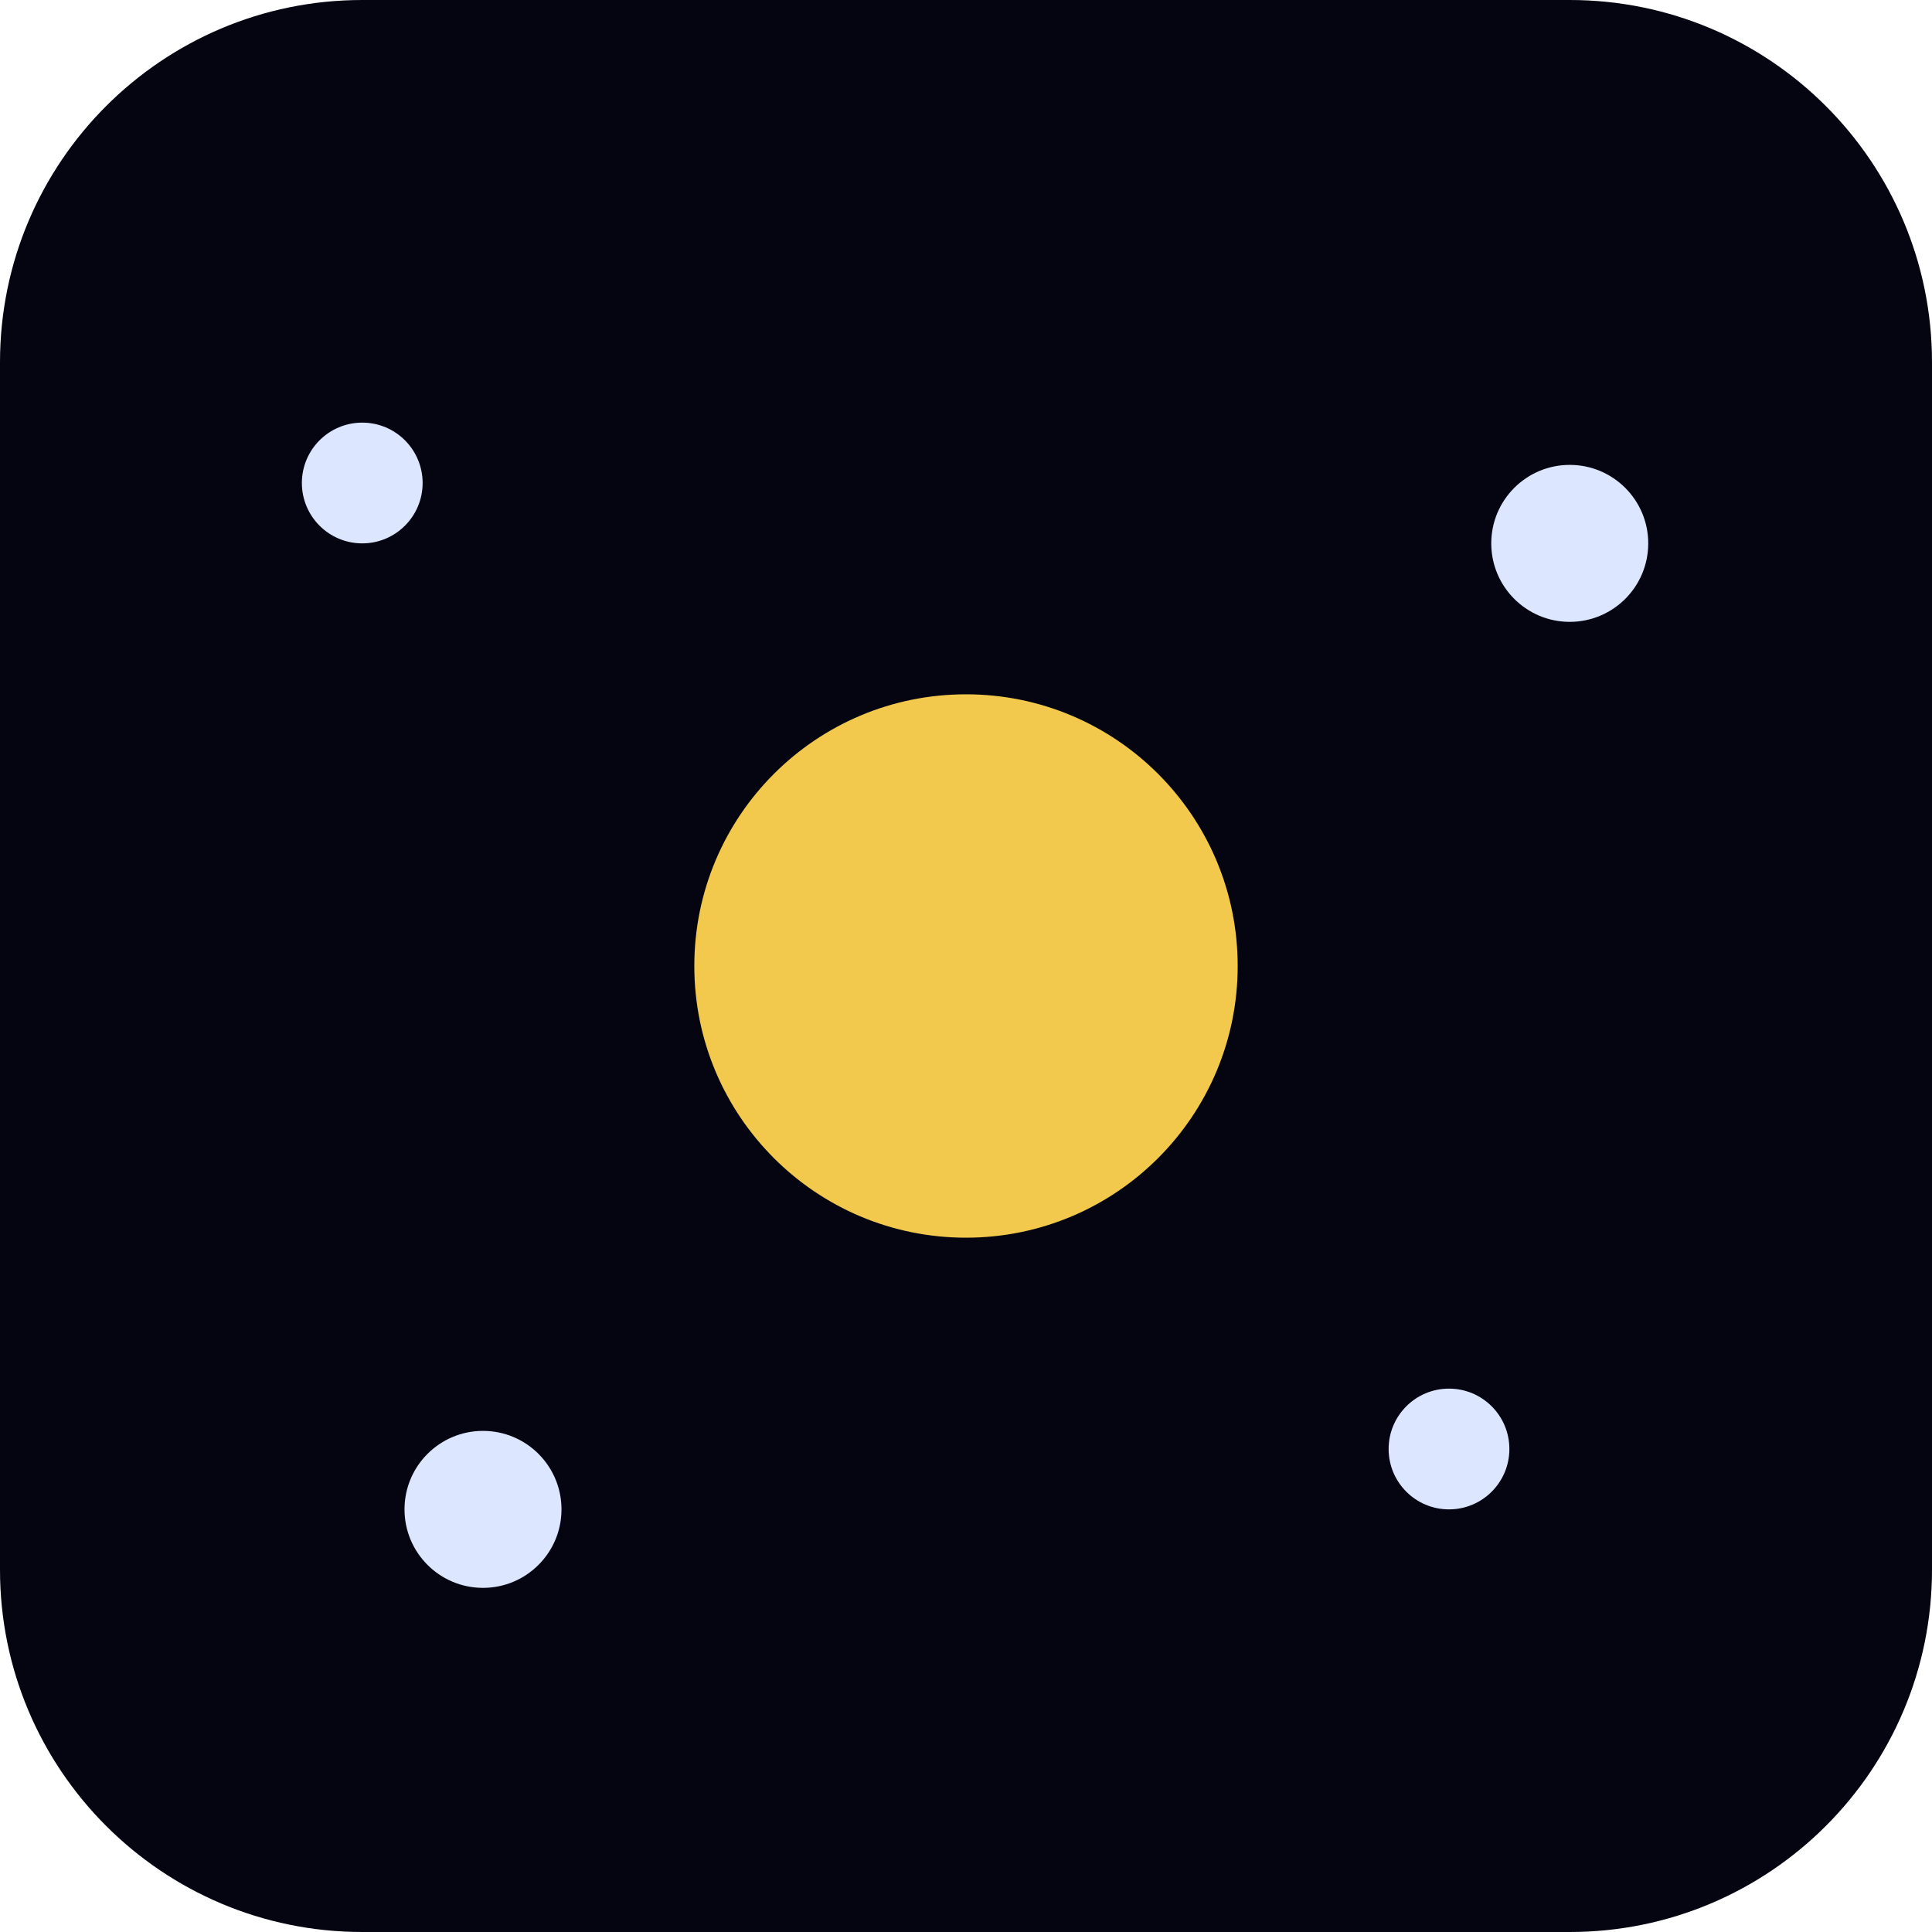
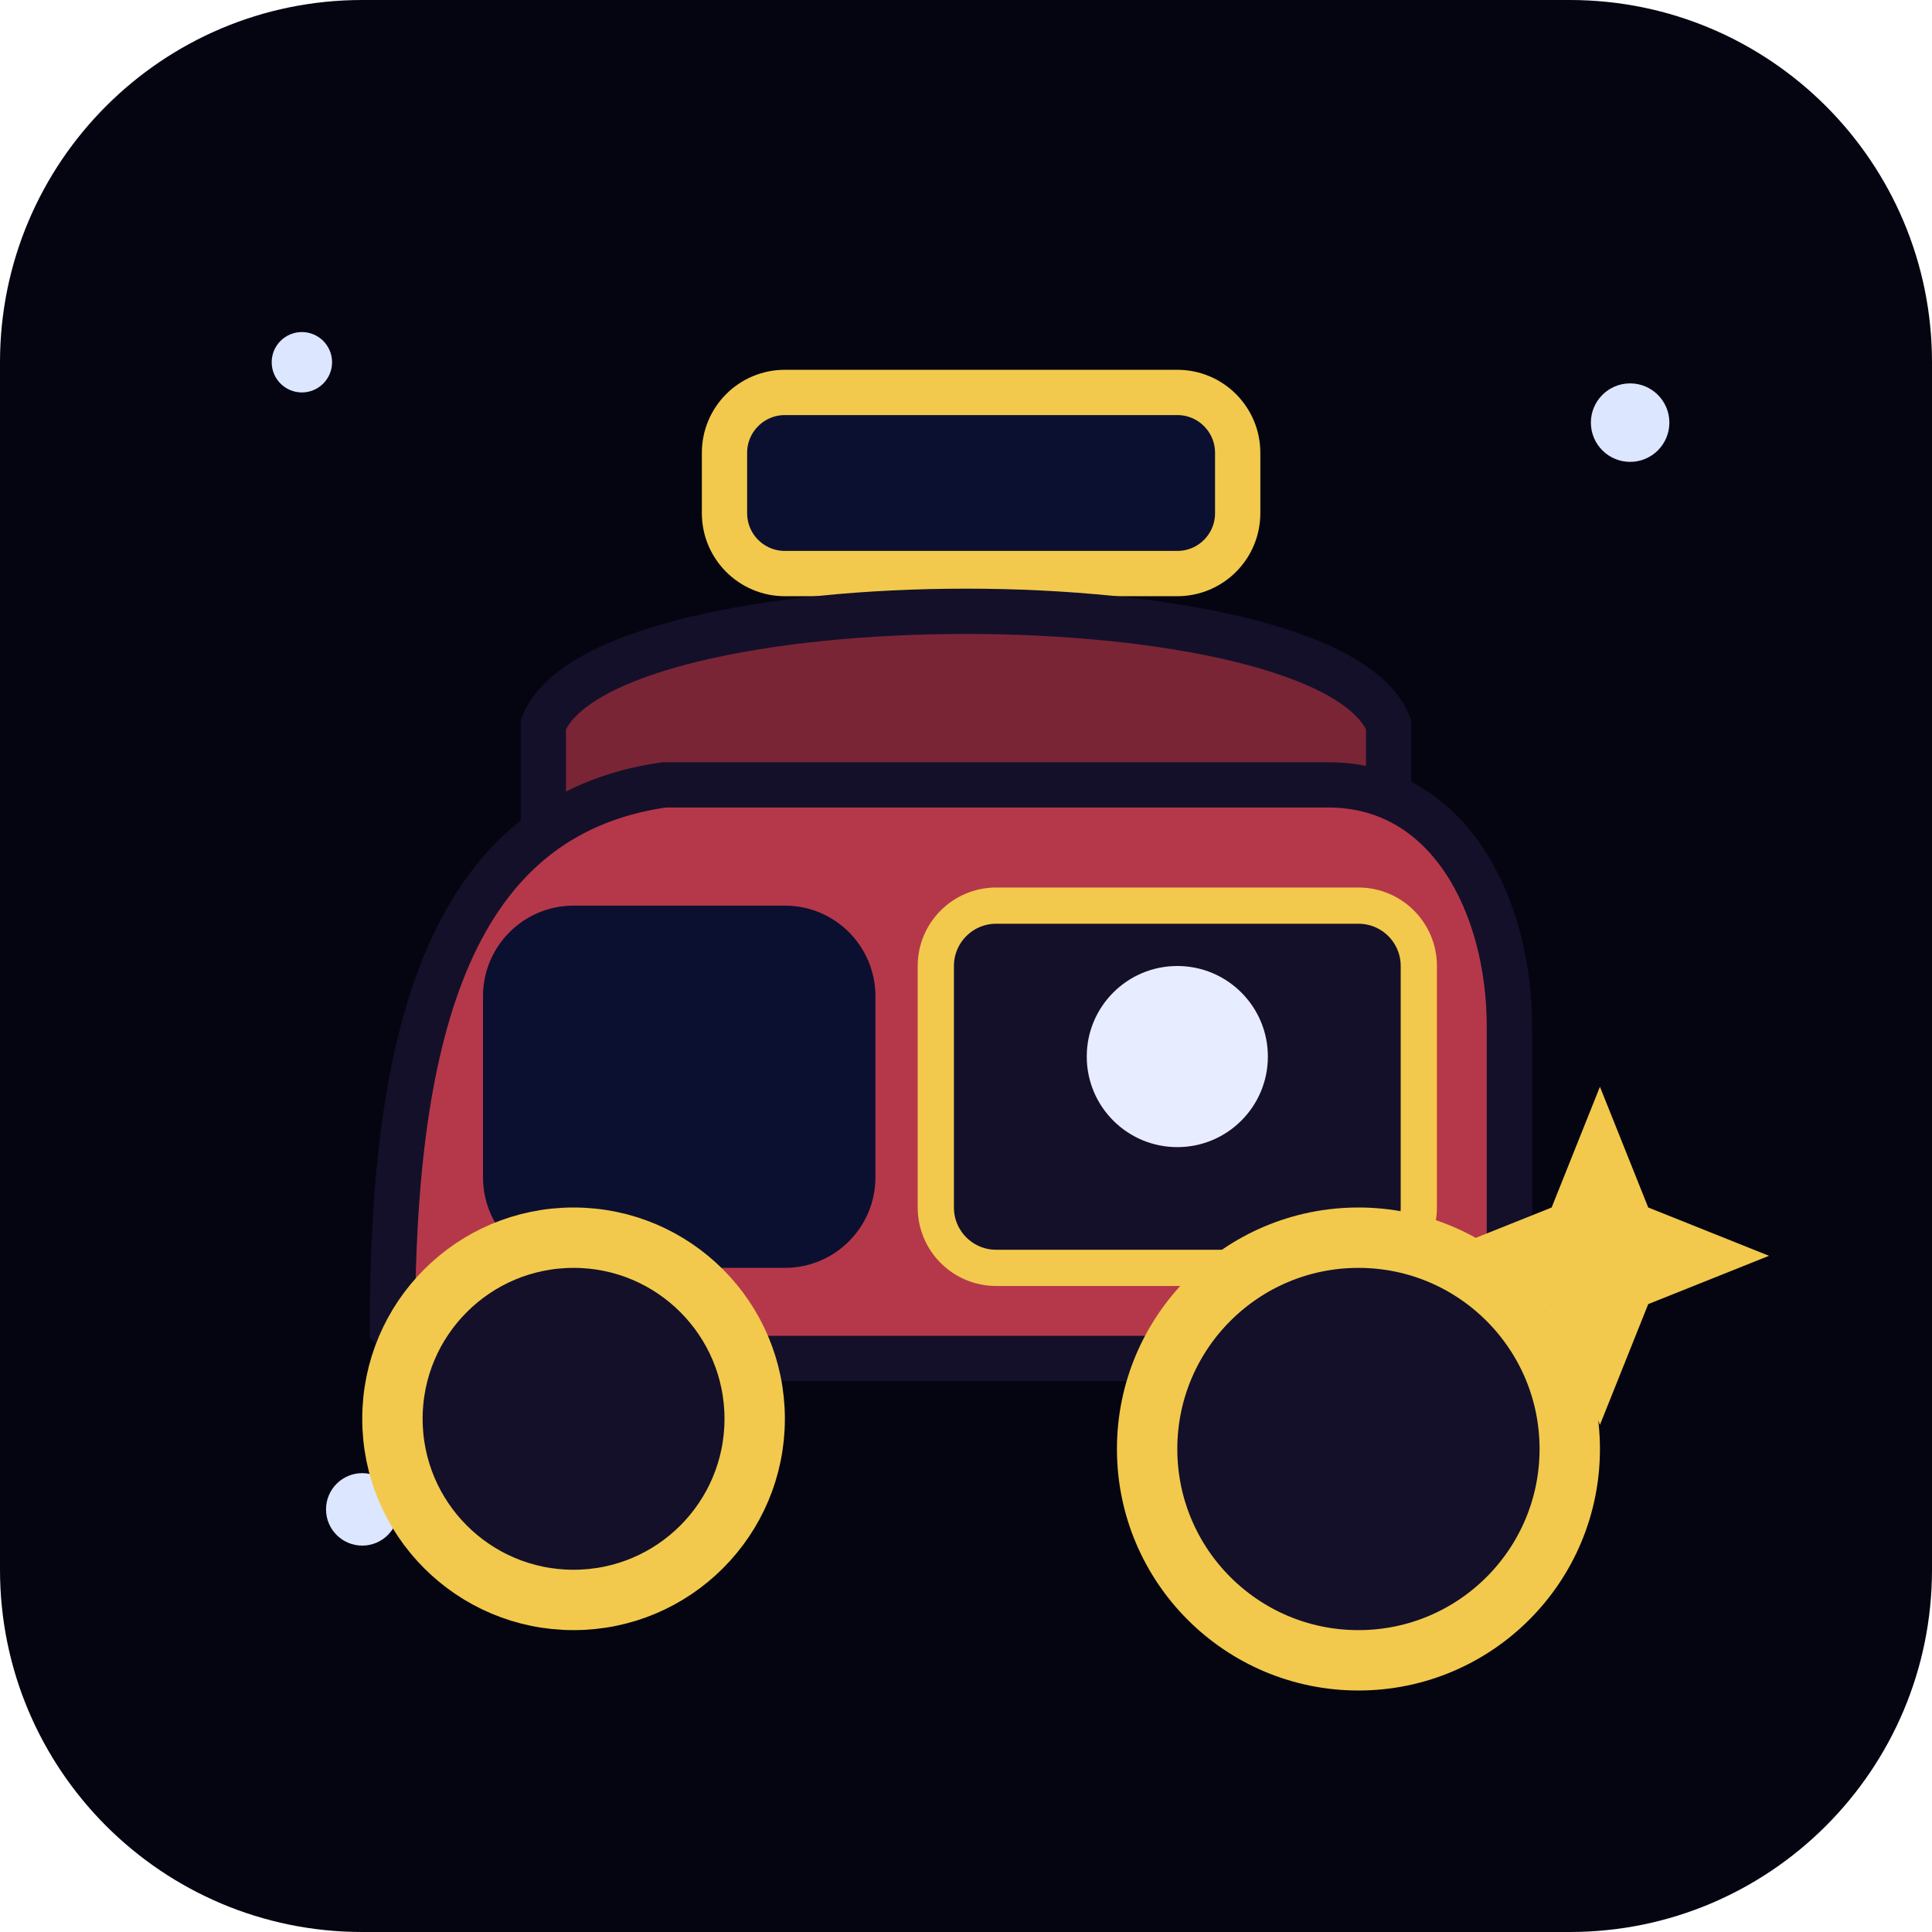
- <svg xmlns="http://www.w3.org/2000/svg" viewBox="0 0 32 32">
-   <rect width="32" height="32" rx="6" fill="#050512" />
-   <circle cx="16" cy="16" r="4.5" fill="#F2C94C" />
-   <circle cx="6" cy="8" r="1" fill="#DDE6FF" />
-   <circle cx="26" cy="9" r="1.3" fill="#DDE6FF" />
-   <circle cx="24" cy="24" r="1" fill="#DDE6FF" />
-   <circle cx="8" cy="25" r="1.3" fill="#DDE6FF" />
+ <svg xmlns="http://www.w3.org/2000/svg" viewBox="0 0 64 64">
+   <rect width="64" height="64" rx="12" fill="#050512" />
+   <circle cx="10" cy="12" r="1" fill="#DDE6FF" />
+   <circle cx="54" cy="14" r="1.3" fill="#DDE6FF" />
+   <circle cx="50" cy="52" r="1" fill="#DDE6FF" />
+   <circle cx="12" cy="50" r="1.2" fill="#DDE6FF" />
+   <rect x="24" y="13" width="17" height="6" rx="2" fill="#0C1030" stroke="#F2C94C" stroke-width="1.5" />
+   <path d="M18 24 C20 19, 44 19, 46 24 L46 27 L18 27 Z" fill="#7A2536" stroke="#14102A" stroke-width="1.5" />
+   <path d="M13 44 C13 34, 15 27, 22 26 L44 26 C48 26, 50 30, 50 34 L50 42 C50 44, 49 45, 47 45 L15 45 C14 45, 13 44, 13 44 Z" fill="#B5384A" stroke="#14102A" stroke-width="1.5" />
+   <rect x="16" y="30" width="13" height="12" rx="3" fill="#0C1030" />
+   <rect x="31" y="30" width="16" height="12" rx="2" fill="#14102A" stroke="#F2C94C" stroke-width="1.2" />
+   <circle cx="39" cy="35" r="3" fill="#E8ECFF" />
+   <circle cx="19" cy="47" r="6" fill="#14102A" stroke="#F2C94C" stroke-width="2" />
+   <circle cx="45" cy="48" r="7" fill="#14102A" stroke="#F2C94C" stroke-width="2" />
+   <path d="M53 36 l1.6 4 l4 1.6 l-4 1.6 l-1.6 4 l-1.6 -4 l-4 -1.6 l4 -1.6 z" fill="#F2C94C" />
</svg>
